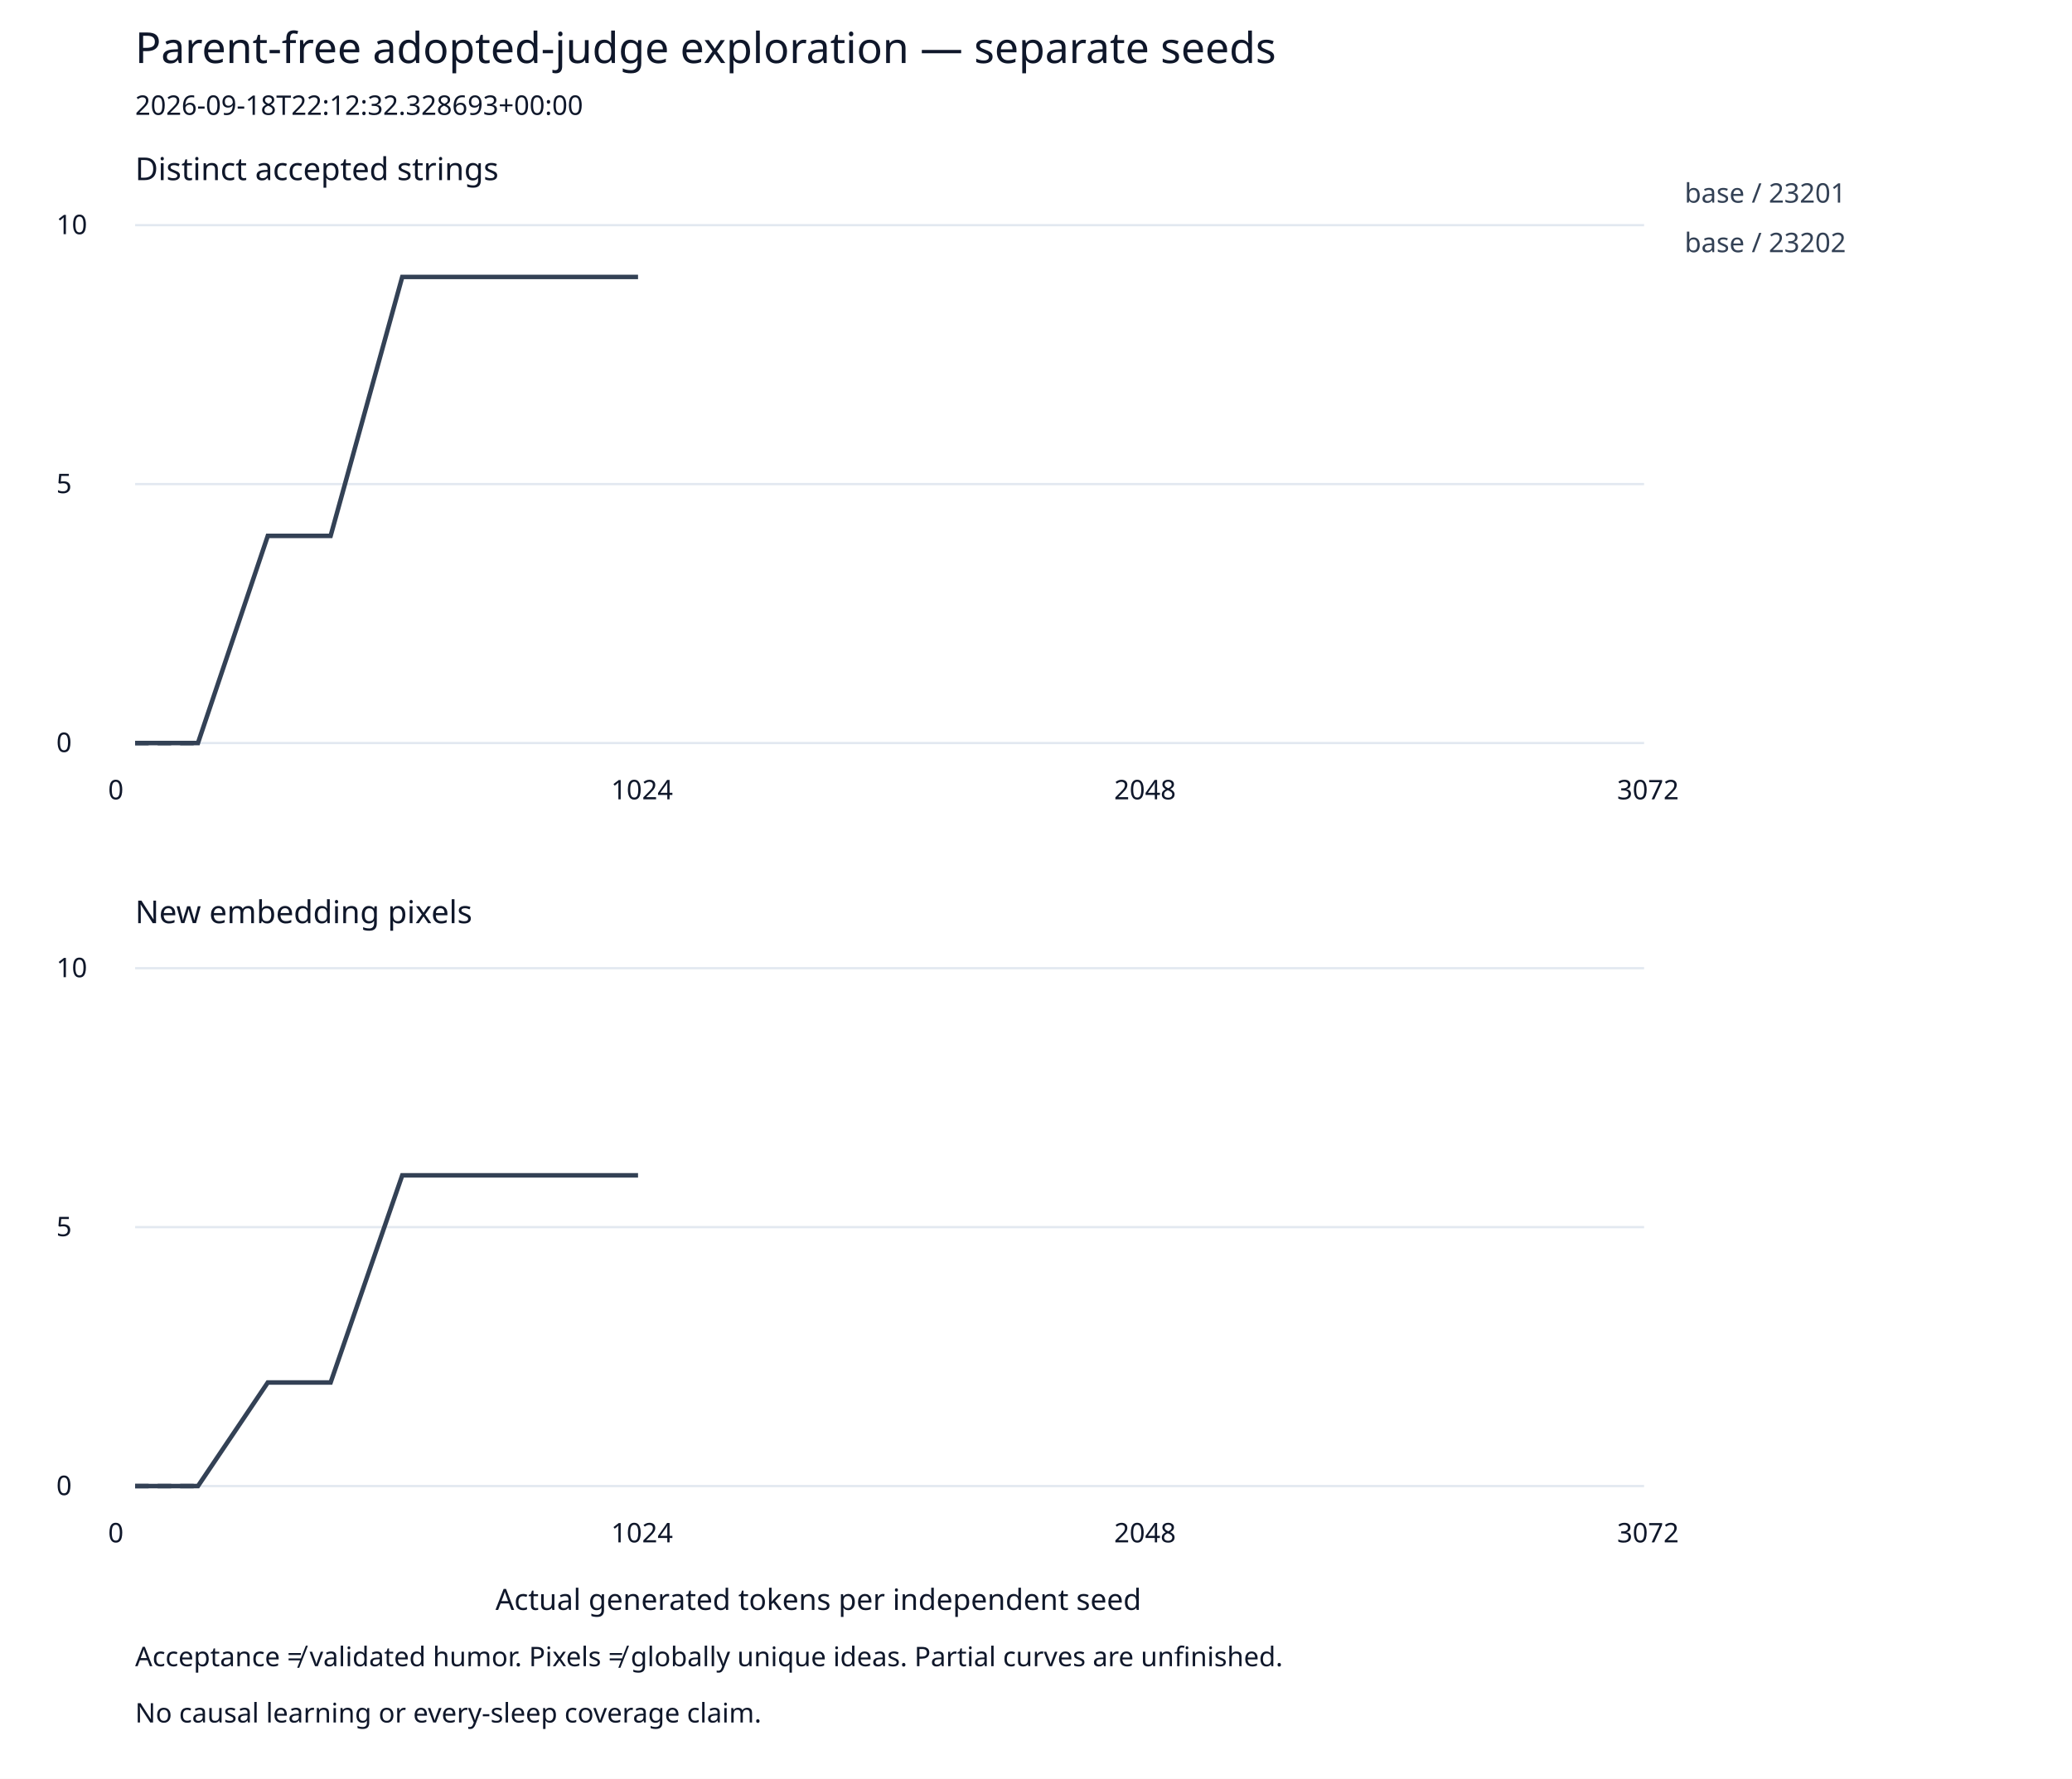
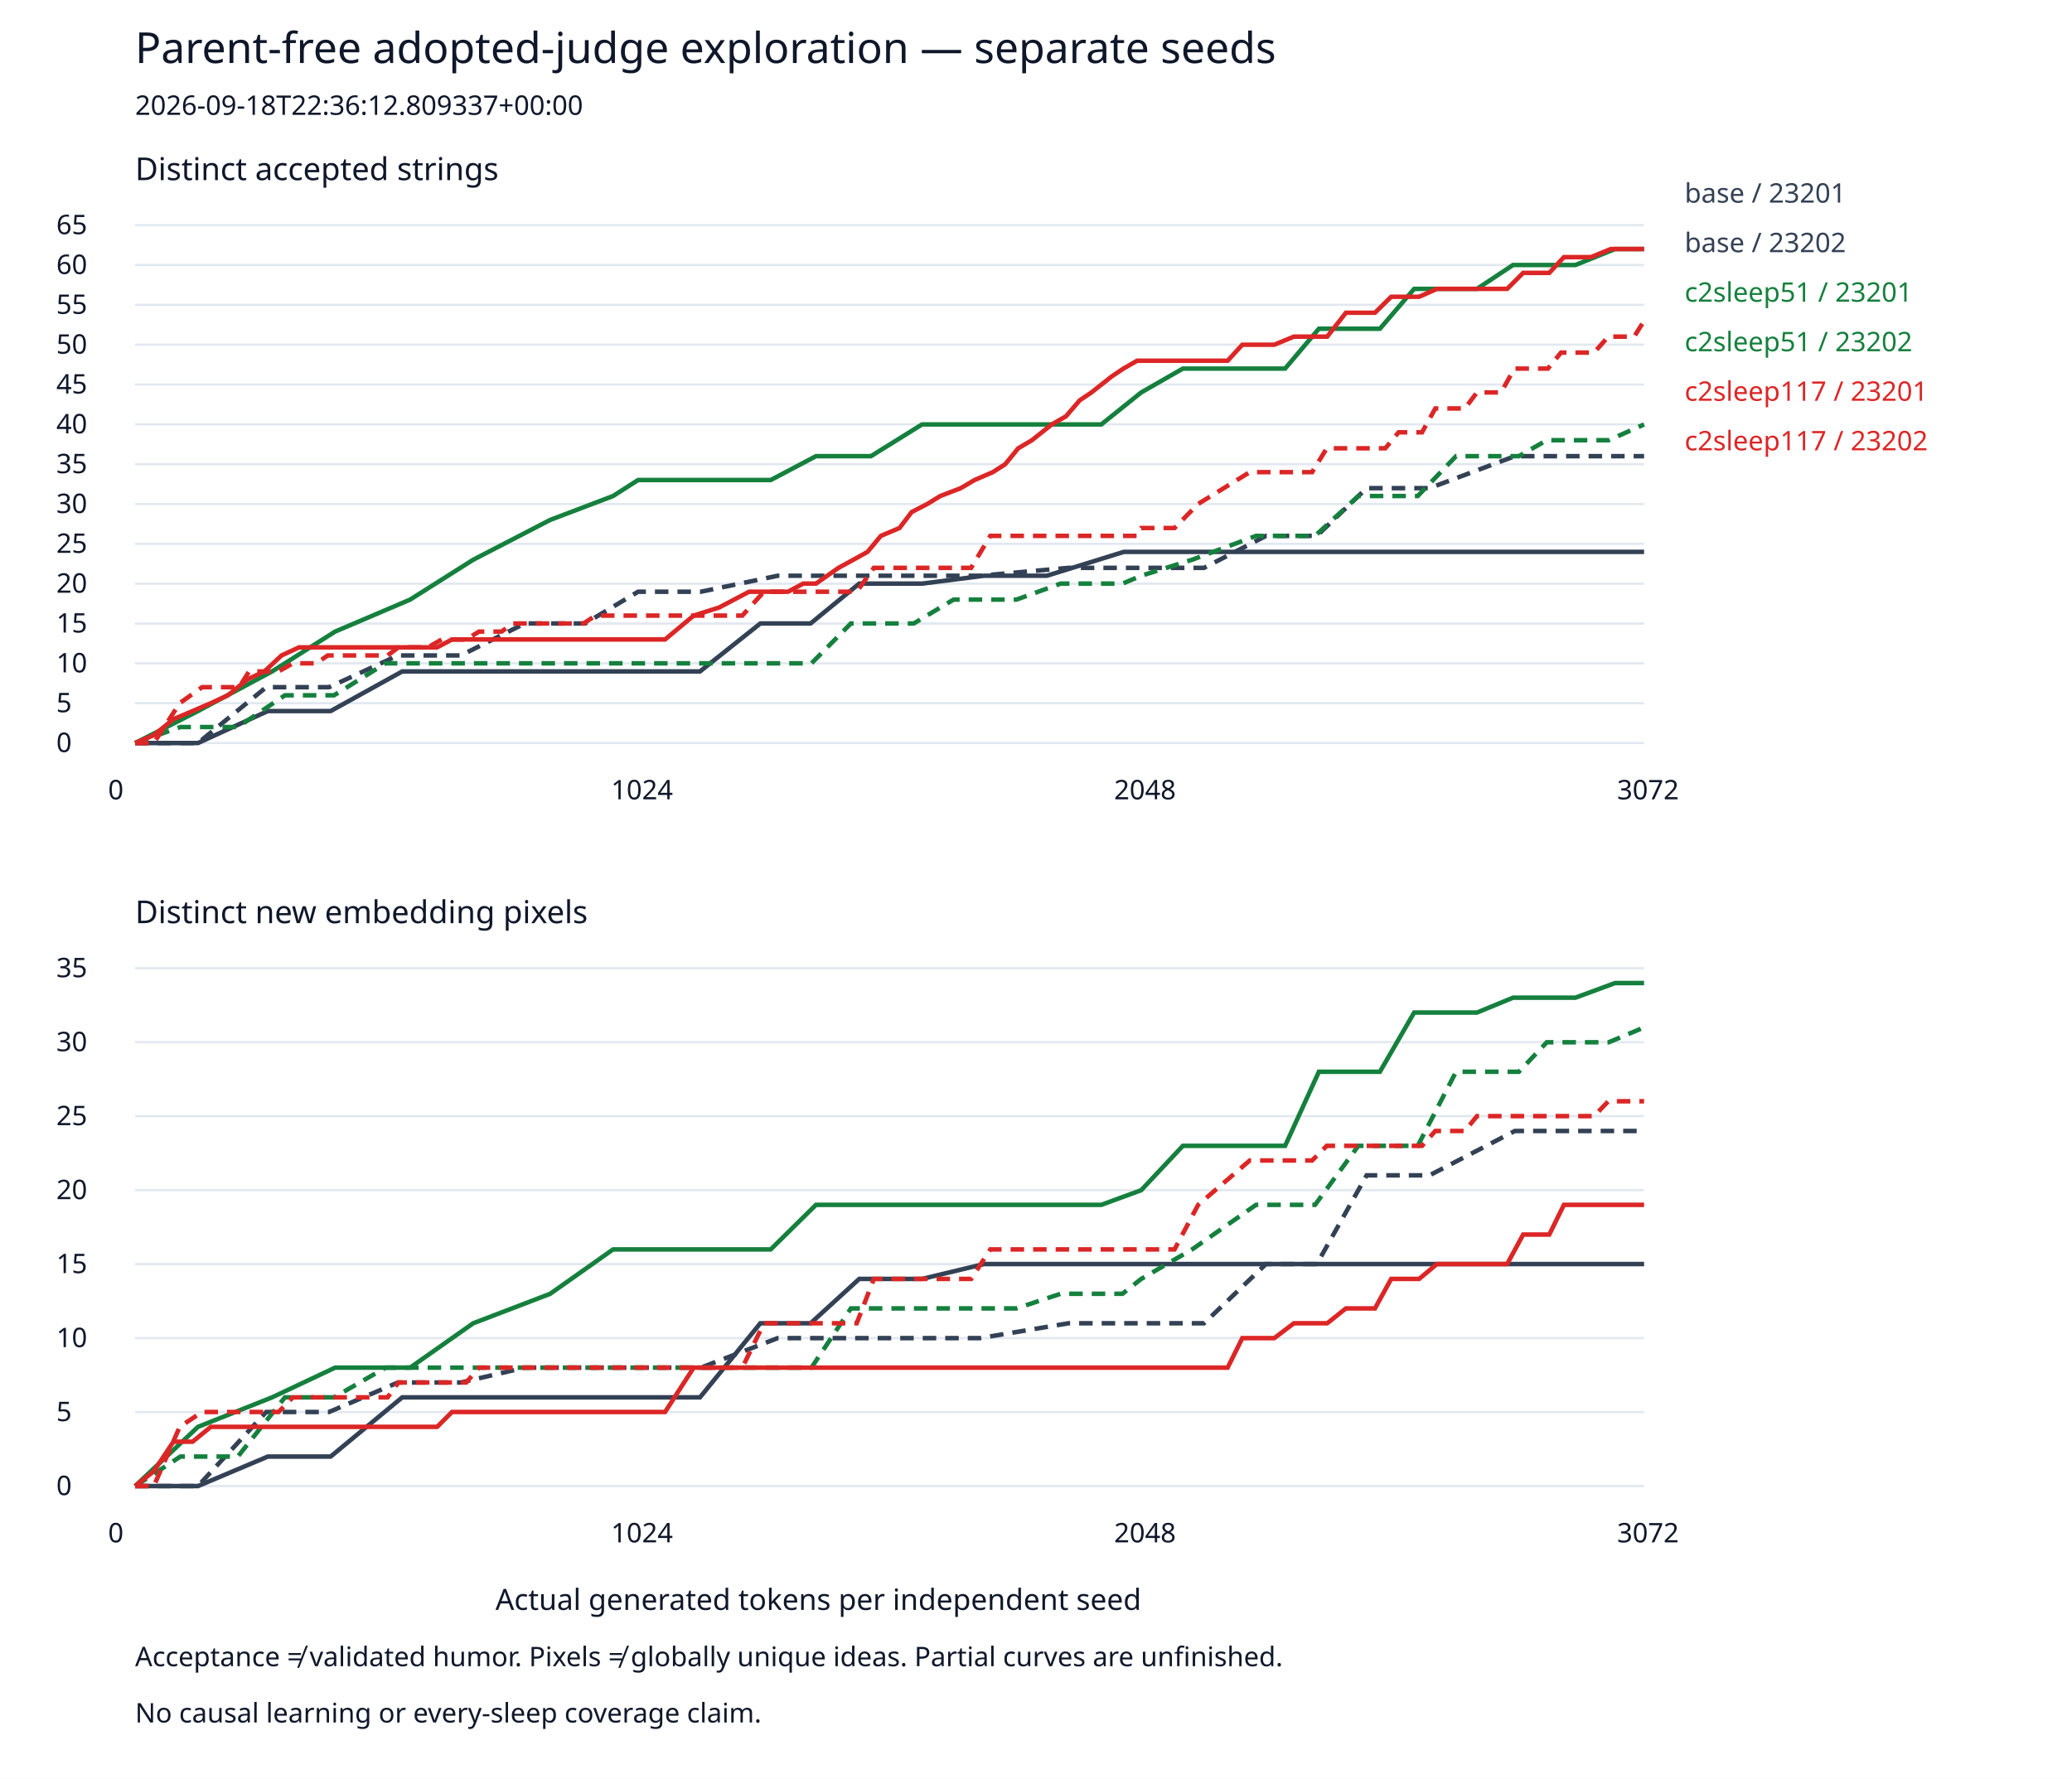
<svg xmlns="http://www.w3.org/2000/svg" width="920" height="790" viewBox="0 0 920 790">
  <rect width="920" height="790" fill="white" />
  <g font-family="sans-serif" fill="#0f172a">
    <text x="60" y="28" font-size="19">Parent-free adopted-judge exploration — separate seeds</text>
-     <text x="60" y="51" font-size="12">2026-09-18T22:12:32.328693+00:00</text>
+     <text x="60" y="51" font-size="12">2026-09-18T22:36:12.809337+00:00</text>
    <text x="60" y="80" font-size="14">Distinct accepted strings</text>
    <line x1="60" x2="730" y1="330.0" y2="330.0" stroke="#e2e8f0" />
    <text x="25" y="334.0" font-size="12">0</text>
-     <line x1="60" x2="730" y1="215.0" y2="215.0" stroke="#e2e8f0" />
-     <text x="25" y="219.0" font-size="12">5</text>
+     <line x1="60" x2="730" y1="312.308" y2="312.308" stroke="#e2e8f0" />
+     <text x="25" y="316.308" font-size="12">5</text>
+     <line x1="60" x2="730" y1="294.615" y2="294.615" stroke="#e2e8f0" />
+     <text x="25" y="298.615" font-size="12">10</text>
+     <line x1="60" x2="730" y1="276.923" y2="276.923" stroke="#e2e8f0" />
+     <text x="25" y="280.923" font-size="12">15</text>
+     <line x1="60" x2="730" y1="259.231" y2="259.231" stroke="#e2e8f0" />
+     <text x="25" y="263.231" font-size="12">20</text>
+     <line x1="60" x2="730" y1="241.538" y2="241.538" stroke="#e2e8f0" />
+     <text x="25" y="245.538" font-size="12">25</text>
+     <line x1="60" x2="730" y1="223.846" y2="223.846" stroke="#e2e8f0" />
+     <text x="25" y="227.846" font-size="12">30</text>
+     <line x1="60" x2="730" y1="206.154" y2="206.154" stroke="#e2e8f0" />
+     <text x="25" y="210.154" font-size="12">35</text>
+     <line x1="60" x2="730" y1="188.462" y2="188.462" stroke="#e2e8f0" />
+     <text x="25" y="192.462" font-size="12">40</text>
+     <line x1="60" x2="730" y1="170.769" y2="170.769" stroke="#e2e8f0" />
+     <text x="25" y="174.769" font-size="12">45</text>
+     <line x1="60" x2="730" y1="153.077" y2="153.077" stroke="#e2e8f0" />
+     <text x="25" y="157.077" font-size="12">50</text>
+     <line x1="60" x2="730" y1="135.385" y2="135.385" stroke="#e2e8f0" />
+     <text x="25" y="139.385" font-size="12">55</text>
+     <line x1="60" x2="730" y1="117.692" y2="117.692" stroke="#e2e8f0" />
+     <text x="25" y="121.692" font-size="12">60</text>
    <line x1="60" x2="730" y1="100.0" y2="100.0" stroke="#e2e8f0" />
-     <text x="25" y="104.0" font-size="12">10</text>
+     <text x="25" y="104.0" font-size="12">65</text>
    <text x="48.0" y="355" font-size="12">0</text>
    <text x="271.333" y="355" font-size="12">1024</text>
    <text x="494.667" y="355" font-size="12">2048</text>
    <text x="718.0" y="355" font-size="12">3072</text>
-     <polyline data-metric="distinct_accepted" points="60.0,330.0 87.9,330.0 118.9,238.0 146.8,238.0 178.6,123.0 206.6,123.0 236.9,123.0 264.8,123.0 283.3,123.0" fill="none" stroke="#334155" stroke-width="2" />
-     <polyline data-metric="distinct_accepted" points="60.0,330.0 87.9,330.0" fill="none" stroke="#334155" stroke-width="2" stroke-dasharray="6 4" />
-     <text x="60" y="410" font-size="14">New embedding pixels</text>
+     <polyline data-metric="distinct_accepted" points="60.0,330.0 87.9,330.0 118.9,315.8 146.8,315.8 178.6,298.2 206.6,298.2 236.9,298.2 264.8,298.2 283.3,298.2 310.8,298.2 337.6,276.9 359.9,276.9 381.5,259.2 409.4,259.2 436.9,255.7 464.8,255.7 499.0,245.1 506.7,245.1 534.6,245.1 571.4,245.1 599.4,245.1 632.3,245.1 660.2,245.1 693.6,245.1 721.5,245.1 730.0,245.1" fill="none" stroke="#334155" stroke-width="2" />
+     <polyline data-metric="distinct_accepted" points="60.0,330.0 87.9,330.0 118.2,305.2 146.1,305.2 176.7,291.1 204.6,291.1 233.0,276.9 259.8,276.9 283.3,262.8 311.2,262.8 345.3,255.7 373.2,255.7 407.2,255.7 435.1,255.7 474.4,252.2 502.3,252.2 506.7,252.2 534.6,252.2 562.1,238.0 584.7,238.0 606.8,216.8 634.7,216.8 672.6,202.6 700.6,202.6 730.0,202.6" fill="none" stroke="#334155" stroke-width="2" stroke-dasharray="6 4" />
+     <polyline data-metric="distinct_accepted" points="60.0,330.0 87.9,315.8 120.8,298.2 148.8,280.5 182.1,266.3 210.1,248.6 244.3,230.9 272.2,220.3 283.3,213.2 302.7,213.2 324.8,213.2 342.2,213.2 362.3,202.6 386.7,202.6 409.4,188.5 436.7,188.5 462.0,188.5 489.0,188.5 506.7,174.3 525.2,163.7 552.5,163.7 570.6,163.7 585.6,146.0 612.7,146.0 627.9,128.3 655.8,128.3 671.8,117.7 699.5,117.7 717.1,110.6 730.0,110.6" fill="none" stroke="#15803d" stroke-width="2" />
+     <polyline data-metric="distinct_accepted" points="60.0,330.0 80.1,322.9 105.6,322.9 126.5,308.8 148.3,308.8 171.2,294.6 196.5,294.6 224.4,294.6 248.2,294.6 269.2,294.6 283.3,294.6 311.2,294.6 339.6,294.6 360.3,294.6 377.8,276.9 405.7,276.9 423.4,266.3 451.3,266.3 470.9,259.2 498.4,259.2 506.7,255.7 529.3,248.6 557.7,238.0 583.9,238.0 603.1,220.3 629.5,220.3 646.5,202.6 674.4,202.6 686.8,195.5 714.3,195.5 730.0,188.5" fill="none" stroke="#15803d" stroke-width="2" stroke-dasharray="6 4" />
+     <polyline data-metric="distinct_accepted" points="60.0,330.0 68.3,326.5 77.0,319.4 85.5,315.8 93.6,312.3 101.2,308.8 109.9,301.7 117.4,298.2 125.0,291.1 132.8,287.5 142.2,287.5 150.7,287.5 159.2,287.5 167.5,287.5 172.5,287.5 179.7,287.5 186.7,287.5 194.1,287.5 200.7,284.0 208.5,284.0 214.6,284.0 223.8,284.0 231.4,284.0 238.8,284.0 255.0,284.0 262.4,284.0 268.9,284.0 276.1,284.0 283.3,284.0 295.3,284.0 308.0,273.4 319.3,269.8 332.6,262.8 344.6,262.8 349.9,262.8 356.6,259.2 362.3,259.2 372.3,252.2 378.9,248.6 385.2,245.1 391.1,238.0 399.4,234.5 404.8,227.4 411.8,223.8 417.5,220.3 426.6,216.8 432.7,213.2 440.8,209.7 446.3,206.2 452.1,199.1 458.2,195.5 467.0,188.5 473.3,184.9 479.4,177.8 484.6,174.3 493.6,167.2 498.8,163.7 504.9,160.2 506.7,160.2 521.7,160.2 533.1,160.2 545.1,160.2 551.6,153.1 565.8,153.1 574.5,149.5 589.3,149.5 597.6,138.9 610.5,138.9 617.7,131.8 630.1,131.8 638.0,128.3 650.2,128.3 655.8,128.3 669.2,128.3 676.3,121.2 687.9,121.2 694.4,114.2 706.4,114.2 715.2,110.6 726.9,110.6 730.0,110.6" fill="none" stroke="#dc2626" stroke-width="2" />
+     <polyline data-metric="distinct_accepted" points="60.0,330.0 68.3,330.0 79.8,312.3 89.7,305.2 97.5,305.2 106.2,305.2 110.6,298.2 123.7,298.2 130.0,294.6 140.5,294.6 145.5,291.1 155.5,291.1 160.5,291.1 172.1,291.1 176.9,287.5 190.0,287.5 196.1,284.0 207.0,284.0 212.7,280.5 222.7,280.5 227.7,276.9 241.7,276.9 246.7,276.9 259.1,276.9 264.4,273.4 276.8,273.4 282.5,273.4 283.3,273.4 300.6,273.4 319.5,273.4 329.6,273.4 339.2,262.8 354.4,262.8 363.8,262.8 380.4,262.8 388.0,252.2 403.1,252.2 414.6,252.2 431.2,252.2 439.7,238.0 454.5,238.0 463.5,238.0 477.2,238.0 491.4,238.0 504.7,238.0 506.7,234.5 521.5,234.5 532.0,223.8 554.9,209.7 571.0,209.7 582.6,209.7 589.1,199.1 598.9,199.1 605.7,199.1 615.1,199.1 621.0,192.0 631.4,192.0 637.3,181.4 650.4,181.4 655.8,174.3 666.5,174.3 672.4,163.7 687.3,163.7 693.1,156.6 707.8,156.6 714.1,149.5 725.6,149.5 730.0,142.5" fill="none" stroke="#dc2626" stroke-width="2" stroke-dasharray="6 4" />
+     <text x="60" y="410" font-size="14">Distinct new embedding pixels</text>
    <line x1="60" x2="730" y1="660.0" y2="660.0" stroke="#e2e8f0" />
    <text x="25" y="664.0" font-size="12">0</text>
-     <line x1="60" x2="730" y1="545.0" y2="545.0" stroke="#e2e8f0" />
-     <text x="25" y="549.0" font-size="12">5</text>
+     <line x1="60" x2="730" y1="627.143" y2="627.143" stroke="#e2e8f0" />
+     <text x="25" y="631.143" font-size="12">5</text>
+     <line x1="60" x2="730" y1="594.286" y2="594.286" stroke="#e2e8f0" />
+     <text x="25" y="598.286" font-size="12">10</text>
+     <line x1="60" x2="730" y1="561.429" y2="561.429" stroke="#e2e8f0" />
+     <text x="25" y="565.429" font-size="12">15</text>
+     <line x1="60" x2="730" y1="528.571" y2="528.571" stroke="#e2e8f0" />
+     <text x="25" y="532.571" font-size="12">20</text>
+     <line x1="60" x2="730" y1="495.714" y2="495.714" stroke="#e2e8f0" />
+     <text x="25" y="499.714" font-size="12">25</text>
+     <line x1="60" x2="730" y1="462.857" y2="462.857" stroke="#e2e8f0" />
+     <text x="25" y="466.857" font-size="12">30</text>
    <line x1="60" x2="730" y1="430.0" y2="430.0" stroke="#e2e8f0" />
-     <text x="25" y="434.0" font-size="12">10</text>
+     <text x="25" y="434.0" font-size="12">35</text>
    <text x="48.0" y="685" font-size="12">0</text>
    <text x="271.333" y="685" font-size="12">1024</text>
    <text x="494.667" y="685" font-size="12">2048</text>
    <text x="718.0" y="685" font-size="12">3072</text>
-     <polyline data-metric="new_pixels" points="60.0,660.0 87.9,660.0 118.9,614.0 146.8,614.0 178.6,522.0 206.6,522.0 236.9,522.0 264.8,522.0 283.3,522.0" fill="none" stroke="#334155" stroke-width="2" />
-     <polyline data-metric="new_pixels" points="60.0,660.0 87.9,660.0" fill="none" stroke="#334155" stroke-width="2" stroke-dasharray="6 4" />
+     <polyline data-metric="new_pixels" points="60.0,660.0 87.9,660.0 118.9,646.9 146.8,646.9 178.6,620.6 206.6,620.6 236.9,620.6 264.8,620.6 283.3,620.6 310.8,620.6 337.6,587.7 359.9,587.7 381.5,568.0 409.4,568.0 436.9,561.4 464.8,561.4 499.0,561.4 506.7,561.4 534.6,561.4 571.4,561.4 599.4,561.4 632.3,561.4 660.2,561.4 693.6,561.4 721.5,561.4 730.0,561.4" fill="none" stroke="#334155" stroke-width="2" />
+     <polyline data-metric="new_pixels" points="60.0,660.0 87.9,660.0 118.2,627.1 146.1,627.1 176.7,614.0 204.6,614.0 233.0,607.4 259.8,607.4 283.3,607.4 311.2,607.4 345.3,594.3 373.2,594.3 407.2,594.3 435.1,594.3 474.4,587.7 502.3,587.7 506.7,587.7 534.6,587.7 562.1,561.4 584.7,561.4 606.8,522.0 634.7,522.0 672.6,502.3 700.6,502.3 730.0,502.3" fill="none" stroke="#334155" stroke-width="2" stroke-dasharray="6 4" />
+     <polyline data-metric="new_pixels" points="60.0,660.0 87.9,633.7 120.8,620.6 148.8,607.4 182.1,607.4 210.1,587.7 244.3,574.6 272.2,554.9 283.3,554.9 302.7,554.9 324.8,554.9 342.2,554.9 362.3,535.1 386.7,535.1 409.4,535.1 436.7,535.1 462.0,535.1 489.0,535.1 506.7,528.6 525.2,508.9 552.5,508.9 570.6,508.9 585.6,476.0 612.7,476.0 627.9,449.7 655.8,449.7 671.8,443.1 699.5,443.1 717.1,436.6 730.0,436.6" fill="none" stroke="#15803d" stroke-width="2" />
+     <polyline data-metric="new_pixels" points="60.0,660.0 80.1,646.9 105.6,646.9 126.5,620.6 148.3,620.6 171.2,607.4 196.5,607.4 224.4,607.4 248.2,607.4 269.2,607.4 283.3,607.4 311.2,607.4 339.6,607.4 360.3,607.4 377.8,581.1 405.7,581.1 423.4,581.1 451.3,581.1 470.9,574.6 498.4,574.6 506.7,568.0 529.3,554.9 557.7,535.1 583.9,535.1 603.1,508.9 629.5,508.9 646.5,476.0 674.4,476.0 686.8,462.9 714.3,462.9 730.0,456.3" fill="none" stroke="#15803d" stroke-width="2" stroke-dasharray="6 4" />
+     <polyline data-metric="new_pixels" points="60.0,660.0 68.3,653.4 77.0,640.3 85.5,640.3 93.6,633.7 101.2,633.7 109.9,633.7 117.4,633.7 125.0,633.7 132.8,633.7 142.2,633.7 150.7,633.7 159.2,633.7 167.5,633.7 172.5,633.7 179.7,633.7 186.7,633.7 194.1,633.7 200.7,627.1 208.5,627.1 214.6,627.1 223.8,627.1 231.4,627.1 238.8,627.1 255.0,627.1 262.4,627.1 268.9,627.1 276.1,627.1 283.3,627.1 295.3,627.1 308.0,607.4 319.3,607.4 332.6,607.4 344.6,607.4 349.9,607.4 356.6,607.4 362.3,607.4 372.3,607.4 378.9,607.4 385.2,607.4 391.1,607.4 399.4,607.4 404.8,607.4 411.8,607.4 417.5,607.4 426.6,607.4 432.7,607.4 440.8,607.4 446.3,607.4 452.1,607.4 458.2,607.4 467.0,607.4 473.3,607.4 479.4,607.4 484.6,607.4 493.6,607.4 498.8,607.4 504.9,607.4 506.7,607.4 521.7,607.4 533.1,607.4 545.1,607.4 551.6,594.3 565.8,594.3 574.5,587.7 589.3,587.7 597.6,581.1 610.5,581.1 617.7,568.0 630.1,568.0 638.0,561.4 650.2,561.4 655.8,561.4 669.2,561.4 676.3,548.3 687.9,548.3 694.4,535.1 706.4,535.1 715.2,535.1 726.9,535.1 730.0,535.1" fill="none" stroke="#dc2626" stroke-width="2" />
+     <polyline data-metric="new_pixels" points="60.0,660.0 68.3,660.0 79.8,633.7 89.7,627.1 97.5,627.1 106.2,627.1 110.6,627.1 123.7,627.1 130.0,620.6 140.5,620.6 145.5,620.6 155.5,620.6 160.5,620.6 172.1,620.6 176.9,614.0 190.0,614.0 196.1,614.0 207.0,614.0 212.7,607.4 222.7,607.4 227.7,607.4 241.7,607.4 246.7,607.4 259.1,607.4 264.4,607.4 276.8,607.4 282.5,607.4 283.3,607.4 300.6,607.4 319.5,607.4 329.6,607.4 339.2,587.7 354.4,587.7 363.8,587.7 380.4,587.7 388.0,568.0 403.1,568.0 414.6,568.0 431.2,568.0 439.7,554.9 454.5,554.9 463.5,554.9 477.2,554.9 491.4,554.9 504.7,554.9 506.7,554.9 521.5,554.9 532.0,535.1 554.9,515.4 571.0,515.4 582.6,515.4 589.1,508.9 598.9,508.9 605.7,508.9 615.1,508.9 621.0,508.9 631.4,508.9 637.3,502.3 650.4,502.3 655.8,495.7 666.5,495.7 672.4,495.7 687.3,495.7 693.1,495.7 707.8,495.7 714.1,489.1 725.6,489.1 730.0,489.1" fill="none" stroke="#dc2626" stroke-width="2" stroke-dasharray="6 4" />
    <text x="748" y="90" font-size="12" fill="#334155">base / 23201</text>
    <text x="748" y="112" font-size="12" fill="#334155">base / 23202</text>
+     <text x="748" y="134" font-size="12" fill="#15803d">c2sleep51 / 23201</text>
+     <text x="748" y="156" font-size="12" fill="#15803d">c2sleep51 / 23202</text>
+     <text x="748" y="178" font-size="12" fill="#dc2626">c2sleep117 / 23201</text>
+     <text x="748" y="200" font-size="12" fill="#dc2626">c2sleep117 / 23202</text>
    <text x="220" y="715" font-size="13">Actual generated tokens per independent seed</text>
    <text x="60" y="740" font-size="12">Acceptance ≠ validated humor. Pixels ≠ globally unique ideas. Partial curves are unfinished.</text>
    <text x="60" y="765" font-size="12">No causal learning or every-sleep coverage claim.</text>
  </g>
</svg>
